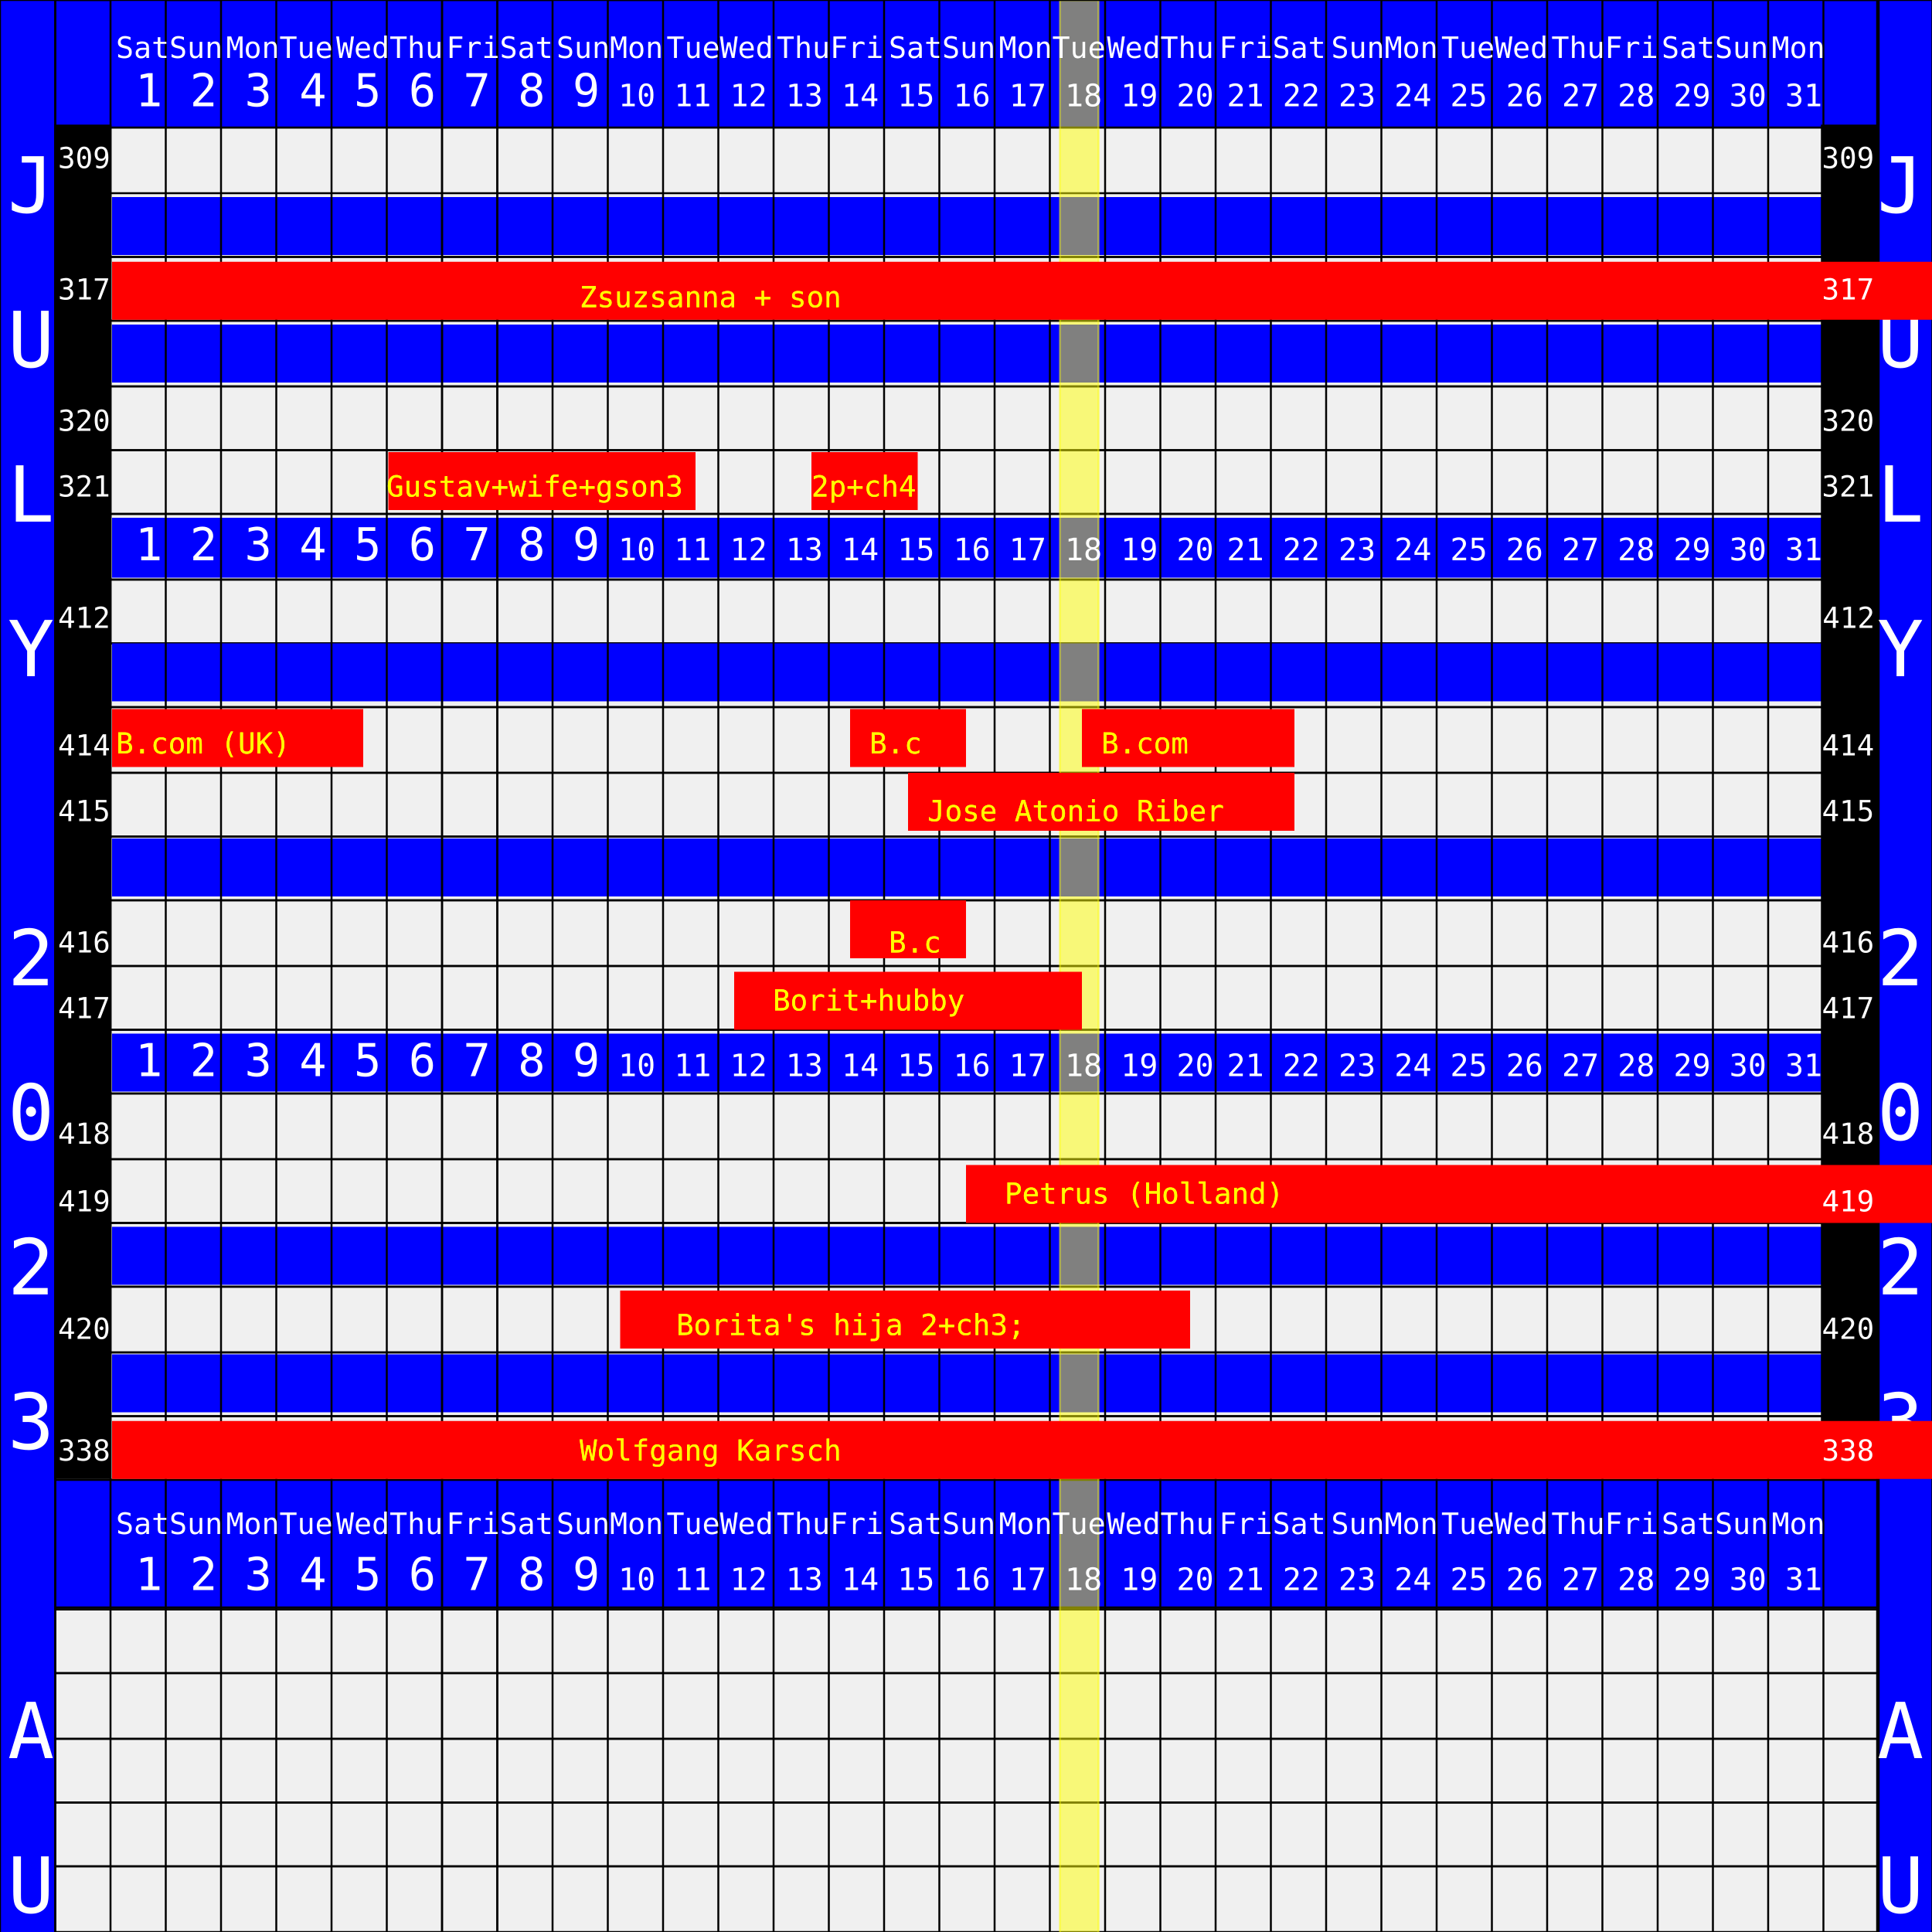
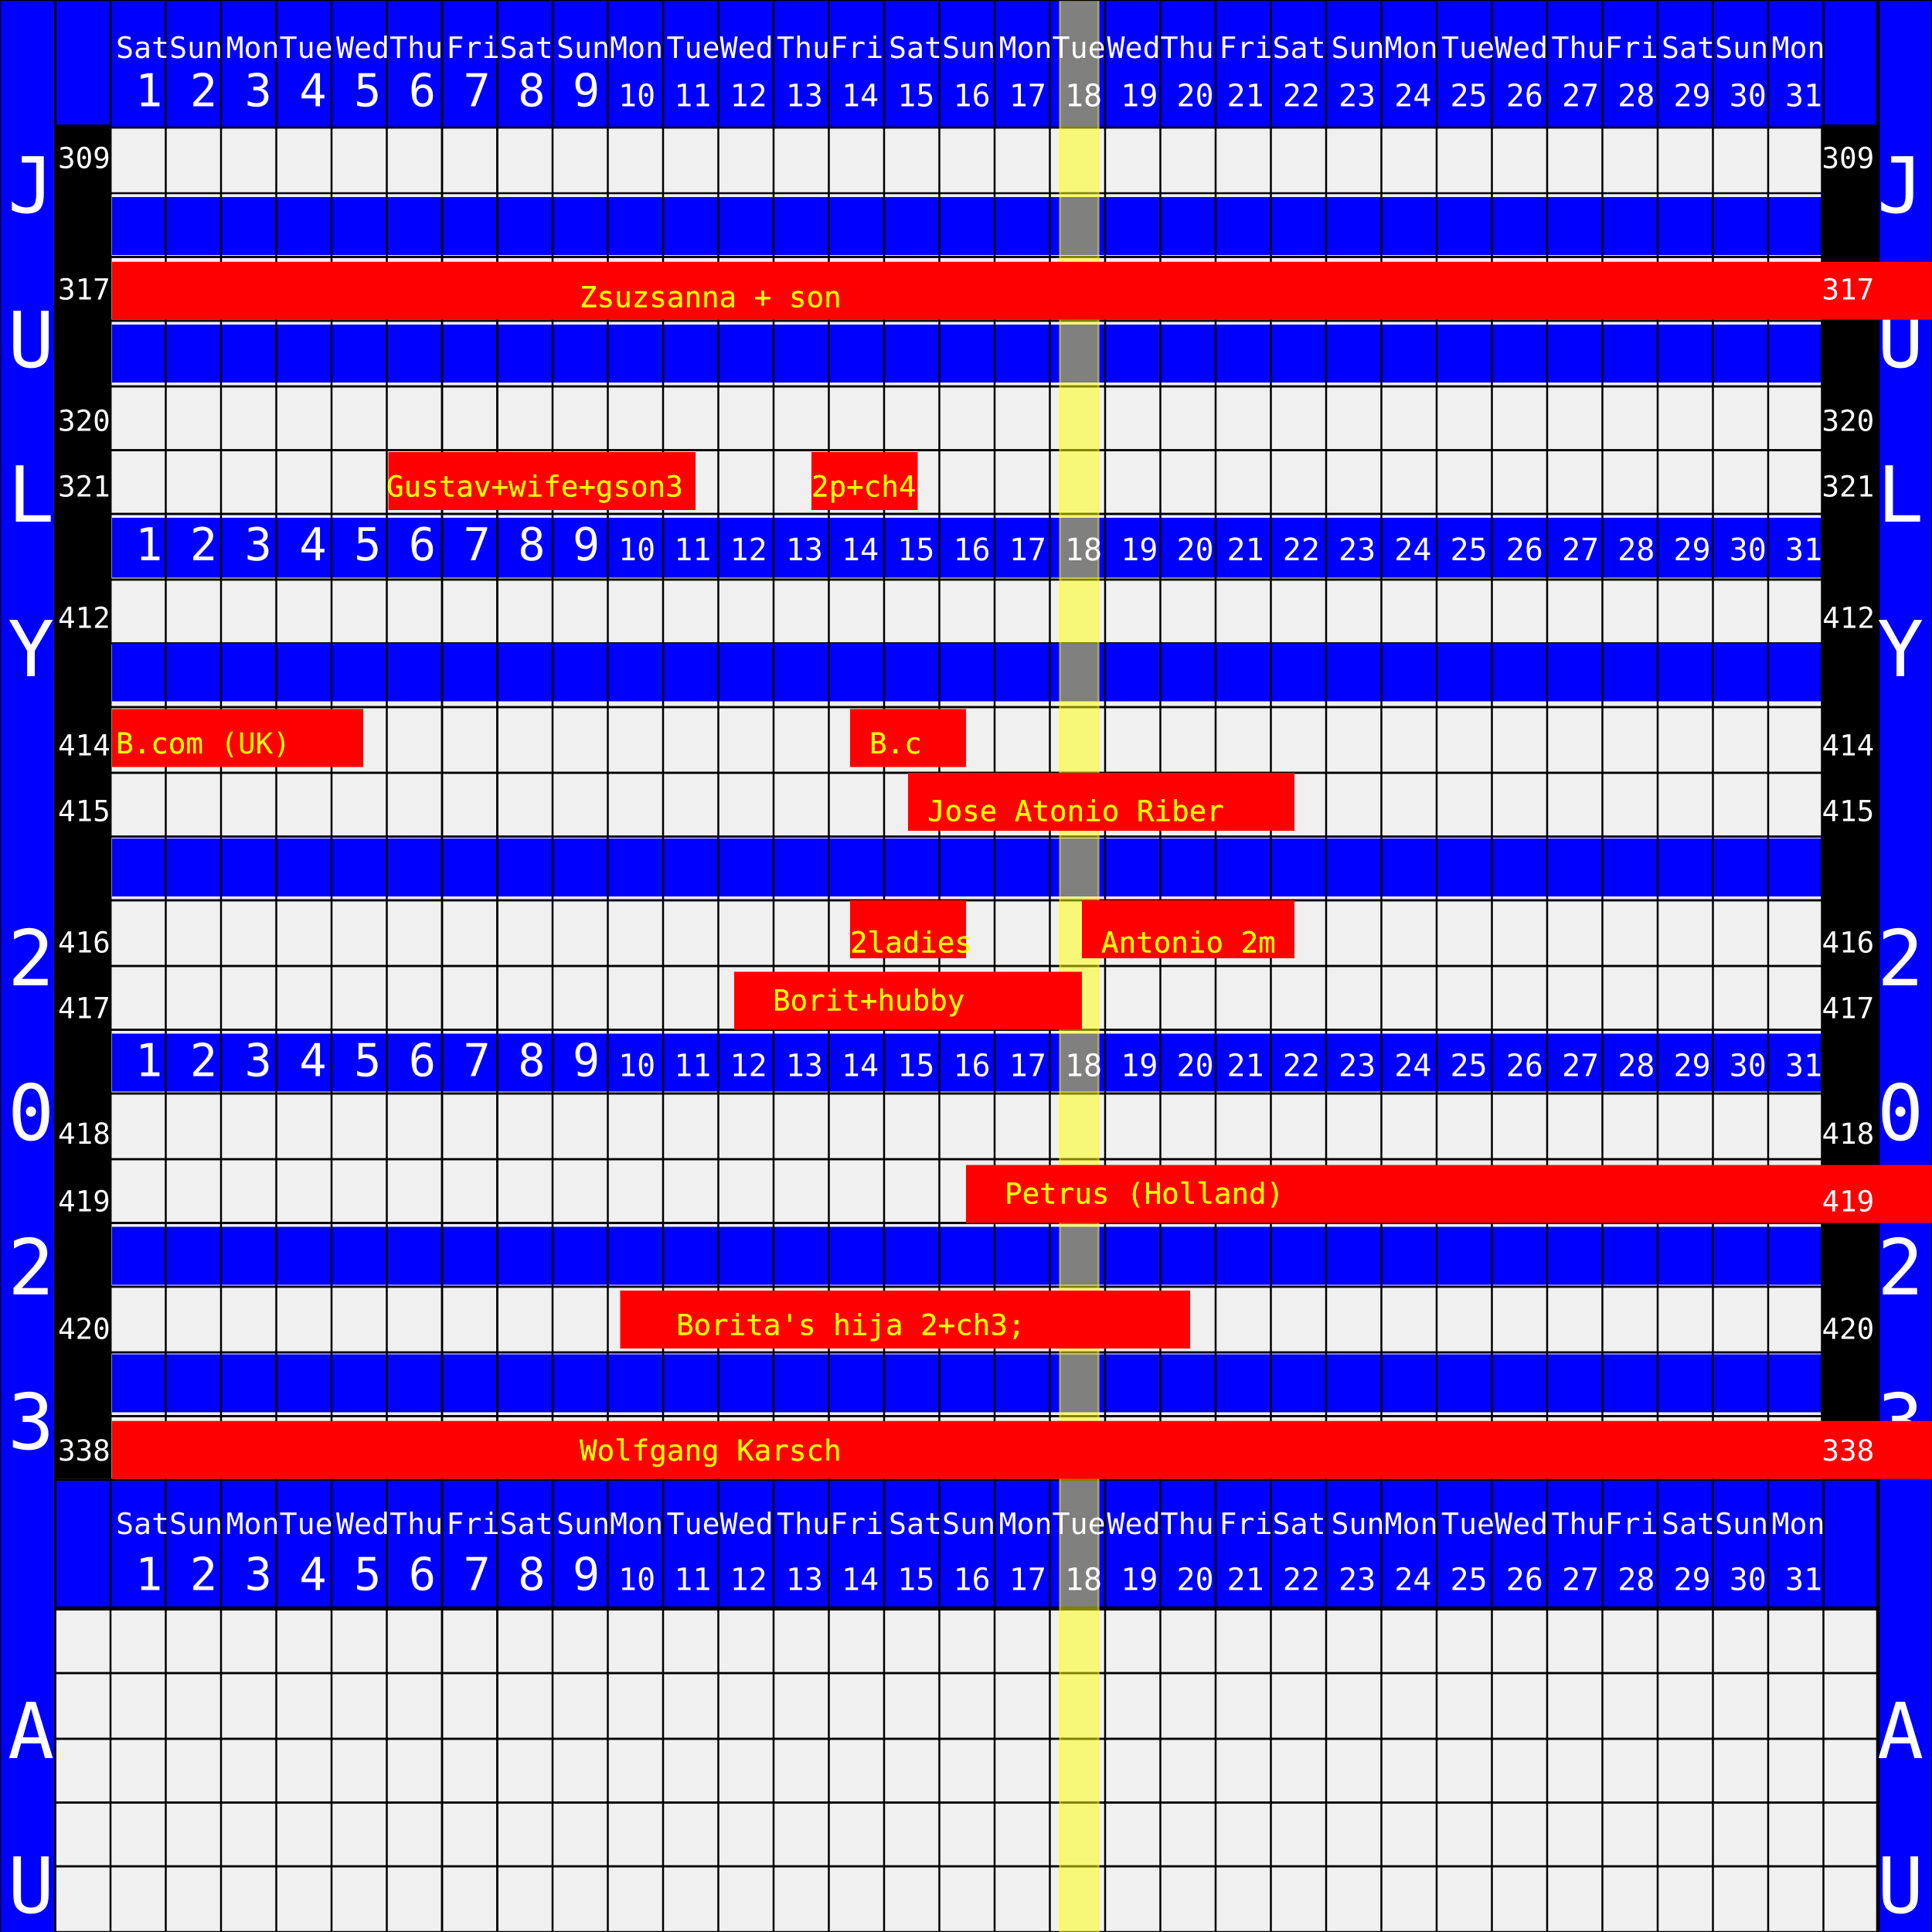
<svg xmlns="http://www.w3.org/2000/svg" width="100%" height="100%" position="absolute" top="0" left="0" viewBox="0 0 1000 1000" preserveAspectRatio="none">

/*  100  horizontals  */

<rect x="0" y="3.3%" width="1200%" height="10%" fill="none" stroke="black" />
  <rect x="0" y="6.6%" width="1200%" height="10%" fill="none" stroke="black" />
  <rect x="0" y="10.0%" width="1200%" height="10%" fill="none" stroke="black" />
  <rect x="0" y="13.3%" width="1200%" height="10%" fill="none" stroke="black" />
  <rect x="0" y="16.6%" width="1200%" height="10%" fill="none" stroke="black" />
  <rect x="0" y="20.0%" width="1200%" height="10%" fill="none" stroke="black" />
  <rect x="0" y="23.3%" width="1200%" height="10%" fill="none" stroke="black" />
  <rect x="0" y="26.6%" width="1200%" height="10%" fill="none" stroke="black" />
  <rect x="0" y="30.0%" width="1200%" height="10%" fill="none" stroke="black" />
  <rect x="0" y="33.3%" width="1200%" height="10%" fill="none" stroke="black" />
  <rect x="0" y="36.6%" width="1200%" height="10%" fill="none" stroke="black" />
  <rect x="0" y="40.0%" width="1200%" height="10%" fill="none" stroke="black" />
  <rect x="0" y="43.3%" width="1200%" height="10%" fill="none" stroke="black" />
  <rect x="0" y="46.6%" width="1200%" height="10%" fill="none" stroke="black" />
  <rect x="0" y="50.0%" width="1200%" height="10%" fill="none" stroke="black" />
  <rect x="0" y="53.3%" width="1200%" height="10%" fill="none" stroke="black" />
  <rect x="0" y="56.6%" width="1200%" height="10%" fill="none" stroke="black" />
  <rect x="0" y="60.0%" width="1200%" height="10%" fill="none" stroke="black" />
  <rect x="0" y="63.3%" width="1200%" height="10%" fill="none" stroke="black" />
  <rect x="0" y="66.6%" width="1200%" height="10%" fill="none" stroke="black" />
  <rect x="0" y="70.0%" width="1200%" height="10%" fill="none" stroke="black" />
  <rect x="0" y="73.3%" width="1200%" height="10%" fill="none" stroke="black" />
  <rect x="0" y="76.6%" width="1200%" height="10%" fill="none" stroke="black" />
  <rect x="0" y="80.0%" width="1200%" height="10%" fill="none" stroke="black" />
  <rect x="0" y="83.3%" width="1200%" height="10%" fill="none" stroke="black" />
  <rect x="0" y="86.6%" width="1200%" height="10%" fill="none" stroke="black" />
  <rect x="0" y="90.0%" width="1200%" height="10%" fill="none" stroke="black" />
  <rect x="0" y="93.3%" width="1200%" height="10%" fill="none" stroke="black" />
  <rect x="0" y="96.6%" width="1200%" height="10%" fill="none" stroke="black" />
  <rect x="0" y="0.00%" width="1200%" height="6.6%" fill="blue" stroke="black" />
  <rect x="0" y="76.6%" width="1200%" height="6.6%" fill="blue" stroke="black" />
  <rect x="5.8%" y="10.2%" width="1200%" height="3%" fill="blue" />
  <rect x="5.8%" y="16.8%" width="1200%" height="3%" fill="blue" />
  <rect x="5.8%" y="26.8%" width="1200%" height="3%" fill="blue" />
  <rect x="5.8%" y="26.9%" width="1200%" height="3%" fill="blue" />
  <rect x="5.8%" y="33.3%" width="1200%" height="3%" fill="blue" />
  <rect x="5.8%" y="43.4%" width="1200%" height="3%" fill="blue" />
  <rect x="5.8%" y="53.5%" width="1200%" height="3%" fill="blue" />
  <rect x="5.8%" y="63.5%" width="1200%" height="3%" fill="blue" />
  <rect x="5.8%" y="70.1%" width="1200%" height="3%" fill="blue" />



/*  57.2  verticals  */

<rect x="0.000%" y="0.0%" width="2.86%" height="1200%" fill="blue" stroke="black" />
  <rect x="2.860%" y="6.5%" width="2.86%" height="70.0%" fill="black" stroke="black" />
  <rect x="94.30%" y="6.5%" width="2.86%" height="70.0%" fill="black" stroke="black" />
  <rect x="97.16%" y="0.0%" width="2.86%" height="1200%" fill="blue" stroke="black" />
  <rect x="2.860%" y="0" width="2.86%" height="1200%" fill="none" stroke="black" />
  <rect x="8.580%" y="0" width="2.86%" height="1200%" fill="none" stroke="black" />
  <rect x="14.30%" y="0" width="2.86%" height="1200%" fill="none" stroke="black" />
  <rect x="20.02%" y="0" width="2.86%" height="1200%" fill="none" stroke="black" />
  <rect x="22.88%" y="0" width="2.86%" height="1200%" fill="none" stroke="black" />
  <rect x="25.74%" y="0" width="2.86%" height="1200%" fill="none" stroke="black" />
  <rect x="31.46%" y="0" width="2.86%" height="1200%" fill="none" stroke="black" />

/*   TODAY   */
<rect x="54.86%" y="0" width="2%" height="1200%" fill="rgba(255,255,0,.5)" stroke="rgba(255,255,0,.5)" />
  <rect x="37.18%" y="0" width="2.86%" height="1200%" fill="none" stroke="black" />
  <rect x="42.90%" y="0" width="2.86%" height="1200%" fill="none" stroke="black" />
  <rect x="48.62%" y="0" width="2.86%" height="1200%" fill="none" stroke="black" />
  <rect x="54.34%" y="0" width="2.86%" height="1200%" fill="none" stroke="black" />
  <rect x="60.06%" y="0" width="2.86%" height="1200%" fill="none" stroke="black" />
  <rect x="65.78%" y="0" width="2.86%" height="1200%" fill="none" stroke="black" />
  <rect x="71.50%" y="0" width="2.86%" height="1200%" fill="none" stroke="black" />
  <rect x="77.22%" y="0" width="2.86%" height="1200%" fill="none" stroke="black" />
  <rect x="82.94%" y="0" width="2.86%" height="1200%" fill="none" stroke="black" />
  <rect x="88.66%" y="0" width="2.86%" height="1200%" fill="none" stroke="black" />
  <rect x="94.38%" y="0" width="2.86%" height="1200%" fill="none" stroke="black" />
  <text font-family="Monospace" font-size="40" style="fill:white;">
    <tspan x="0.4%" y="11%">J</tspan>
    <tspan x="97.16%">J</tspan>
    <tspan x="0.4%" y="19%">U</tspan>
    <tspan x="97.16%">U</tspan>
    <tspan x="0.4%" y="27%">L</tspan>
    <tspan x="97.16%">L</tspan>
    <tspan x="0.4%" y="35%">Y</tspan>
    <tspan x="97.16%">Y</tspan>
    <tspan x="0.4%" y="51%">2</tspan>
    <tspan x="97.16%">2</tspan>
    <tspan x="0.4%" y="59%">0</tspan>
    <tspan x="97.16%">0</tspan>
    <tspan x="0.4%" y="67%">2</tspan>
    <tspan x="97.16%">2</tspan>
    <tspan x="0.4%" y="75%">3</tspan>
    <tspan x="97.16%">3</tspan>
    <tspan x="0.4%" y="91%">A</tspan>
    <tspan x="97.16%">A</tspan>
    <tspan x="0.4%" y="99%">U</tspan>
    <tspan x="97.16%">U</tspan>
  </text>


/*  red res strips  */
+ 
<rect x="5.8%" y="13.55%" width="100%" height="3%" fill="red" />
  <rect x="5.8%" y="36.7%" width="13%" height="3%" fill="red" />
  <rect x="44%" y="36.7%" width="6%" height="3%" fill="red" />
-   <rect x="56%" y="36.7%" width="11%" height="3%" fill="red" />
  <rect x="47%" y="40%" width="20%" height="3%" fill="red" />
  <rect x="44%" y="46.6%" width="6%" height="3%" fill="red" />
+   <rect x="56%" y="46.6%" width="11%" height="3%" fill="red" />
  <rect x="38%" y="50.3%" width="18%" height="3%" fill="red" />
  <rect x="50%" y="60.3%" width="50%" height="3%" fill="red" />
  <rect x="20.1%" y="23.4%" width="15.9%" height="3%" fill="red" />
  <rect x="42%" y="23.4%" width="5.5%" height="3%" fill="red" />
  <rect x="32.1%" y="66.8%" width="29.5%" height="3%" fill="red" />
  <rect x="5.8%" y="73.55%" width="100%" height="3%" fill="red" />

/*  white apt nos + yellow  res  text  */
<text font-family="Monospace" font-size="15" style="fill:white;">
    <tspan x="3%" y="8.7%">309</tspan>
    <tspan x="94.3%">309</tspan>
    <tspan x="3%" y="12.1%" />
    <tspan x="3%" y="15.5%">317</tspan>
    <tspan x="94.3%">317</tspan>
    <tspan x="30%" y="15.9%" fill="#ff0">Zsuzsanna + son</tspan>
    <tspan x="30%" y="15.9%" fill="#ff0">Zsuzsanna + son</tspan>
    <tspan x="3%" y="22.3%">320</tspan>
    <tspan x="94.3%">320</tspan>
    <tspan x="3%" y="25.7%">321</tspan>
    <tspan x="94.3%">321</tspan>
    <tspan x="20%" fill="#ff0">Gustav+wife+gson3</tspan>
    <tspan x="20%" fill="#ff0">Gustav+wife+gson3</tspan>
    <tspan x="42%" fill="#ff0">2p+ch4</tspan>
    <tspan x="42%" fill="#ff0">2p+ch4</tspan>
    <tspan x="3%" y="29.1%" fill="#ff0" />
    <tspan x="3%" y="32.5%">412</tspan>
    <tspan x="94.33%">412</tspan>
    <tspan x="3%" y="35.9%" />
    <tspan x="3%" y="39.1%">414</tspan>
    <tspan x="94.3%">414</tspan>
-     <tspan x="6%" y="39%" fill="#ff0">B.com  (UK)</tspan>
+     <tspan x="6%" y="39%" fill="#ff0">B.com</tspan>
    <tspan x="6%" y="39%" fill="#ff0">B.com  (UK)</tspan>
    <tspan x="45%" y="39%" fill="#ff0">B.c</tspan>
    <tspan x="45%" y="39%" fill="#ff0">B.c</tspan>
-     <tspan x="57%" y="39%" fill="#ff0">B.com</tspan>
-     <tspan x="57%" y="39%" fill="#ff0">B.com</tspan>
-     <tspan x="73%" y="39%" fill="#ff0" />
-     <tspan x="73%" y="39%" fill="#ff0" />
    <tspan x="3%" y="42.5%">415</tspan>
    <tspan x="94.3%">415</tspan>
    <tspan x="48%" y="42.5%" fill="#ff0">Jose Atonio Riber</tspan>
    <tspan x="48%" y="42.5%" fill="#ff0">Jose Atonio Riber</tspan>
    <tspan x="3%" y="49.3%">416</tspan>
    <tspan x="94.3%">416</tspan>
-     <tspan x="46%" y="49.3%" fill="#ff0">B.c</tspan>
-     <tspan x="46%" y="49.3%" fill="#ff0">B.c</tspan>
+     <tspan x="44%" y="49.3%" fill="#ff0">2ladies</tspan>
+     <tspan x="44%" y="49.3%" fill="#ff0">2ladies</tspan>
+     <tspan x="57%" y="49.3%" fill="#ff0">Antonio 2m</tspan>
+     <tspan x="57%" y="49.3%" fill="#ff0">Antonio 2m</tspan>
    <tspan x="3%" y="52.7%">417</tspan>
    <tspan x="94.3%">417</tspan>
    <tspan x="40%" y="52.3%" fill="#ff0">Borit+hubby</tspan>
    <tspan x="40%" y="52.3%" fill="#ff0">Borit+hubby</tspan>
    <tspan x="3%" y="59.2%">418</tspan>
    <tspan x="94.3%">418</tspan>
    <tspan x="3%" y="62.7%">419</tspan>
    <tspan x="94.3%">419</tspan>
    <tspan x="52%" y="62.3%" fill="#ff0">Petrus (Holland)</tspan>
    <tspan x="52%" y="62.3%" fill="#ff0">Petrus (Holland)</tspan>
    <tspan x="3%" y="69.3%">420</tspan>
    <tspan x="94.3%">420</tspan>
    <tspan x="35%" y="69.1%" fill="#ff0">Borita's hija 2+ch3;</tspan>
    <tspan x="35%" y="69.1%" fill="#ff0">Borita's hija 2+ch3;</tspan>
    <tspan x="3%" y="75.6%">338</tspan>
    <tspan x="94.3%">338</tspan>
    <tspan x="30%" y="75.6%" fill="#ff0">Wolfgang Karsch</tspan>
    <tspan x="30%" y="75.6%" fill="#ff0">Wolfgang Karsch</tspan>
  </text>


/*  DAYS  OF  THE  WEEK  +  1 to 31  */
<text font-family="Monospace" font-size="15.3" style="fill:white;">
    <tspan x="6.00%" y="3%">SatSun</tspan>
    <tspan x="6.00%" y="79.4%">SatSun</tspan>
    <tspan x="11.7%" y="3%">MonTue</tspan>
    <tspan x="11.7%" y="79.4%">MonTue</tspan>
    <tspan x="17.4%" y="3%">WedThu</tspan>
    <tspan x="17.4%" y="79.4%">WedThu</tspan>
    <tspan x="23.1%" y="3%">FriSat</tspan>
    <tspan x="23.1%" y="79.4%">FriSat</tspan>
    <tspan x="28.8%" y="3%">SunMon</tspan>
    <tspan x="28.8%" y="79.4%">SunMon</tspan>
    <tspan x="34.5%" y="3%">TueWed</tspan>
    <tspan x="34.5%" y="79.4%">TueWed</tspan>
    <tspan x="40.2%" y="3%">ThuFri</tspan>
    <tspan x="40.2%" y="79.4%">ThuFri</tspan>
    <tspan x="46.0%" y="3%">SatSun</tspan>
    <tspan x="46.0%" y="79.4%">SatSun</tspan>
    <tspan x="51.7%" y="3%">MonTue</tspan>
    <tspan x="51.7%" y="79.4%">MonTue</tspan>
    <tspan x="57.3%" y="3%">WedThu</tspan>
    <tspan x="57.3%" y="79.4%">WedThu</tspan>
    <tspan x="63.1%" y="3%">FriSat</tspan>
    <tspan x="63.1%" y="79.4%">FriSat</tspan>
    <tspan x="68.9%" y="3%">SunMon</tspan>
    <tspan x="68.9%" y="79.4%">SunMon</tspan>
    <tspan x="74.6%" y="3%">TueWed</tspan>
    <tspan x="74.6%" y="79.4%">TueWed</tspan>
    <tspan x="80.3%" y="3%">ThuFri</tspan>
    <tspan x="80.3%" y="79.4%">ThuFri</tspan>
    <tspan x="86.0%" y="3%">SatSun</tspan>
    <tspan x="86.0%" y="79.4%">SatSun</tspan>
    <tspan x="91.7%" y="3%">Mon</tspan>
    <tspan x="91.7%" y="79.4%">Mon</tspan>
  </text>
  <text font-family="Monospace" font-size="23.5" style="fill:white;">
    <tspan x="7.00%" y="5.5%">1 2 3 4 5 6 7 8 9</tspan>
    <tspan x="32.0%" y="5.5%" font-size="16">10 11 12 13 14 15 16 17 18 19 20</tspan>
    <tspan x="63.5%" y="5.5%" font-size="16">21 22 23 24 25 26 27 28 29 30 31</tspan>
  </text>
  <text font-family="Monospace" font-size="23.5" style="fill:white;">
    <tspan x="7.00%" y="29%">1 2 3 4 5 6 7 8 9</tspan>
    <tspan x="32.0%" y="29%" font-size="16">10 11 12 13 14 15 16 17 18 19 20</tspan>
    <tspan x="63.5%" y="29%" font-size="16">21 22 23 24 25 26 27 28 29 30 31</tspan>
  </text>
  <text font-family="Monospace" font-size="23.5" style="fill:white;">
    <tspan x="7.00%" y="55.7%">1 2 3 4 5 6 7 8 9</tspan>
    <tspan x="32.0%" y="55.7%" font-size="16">10 11 12 13 14 15 16 17 18 19 20</tspan>
    <tspan x="63.5%" y="55.7%" font-size="16">21 22 23 24 25 26 27 28 29 30 31</tspan>
  </text>
  <text font-family="Monospace" font-size="23.5" style="fill:white;">
    <tspan x="7.00%" y="82.3%">1 2 3 4 5 6 7 8 9</tspan>
    <tspan x="32.0%" y="82.30%" font-size="16">10 11 12 13 14 15 16 17 18 19 20</tspan>
    <tspan x="63.5%" y="82.30%" font-size="16">21 22 23 24 25 26 27 28 29 30 31</tspan>
  </text>
</svg>
